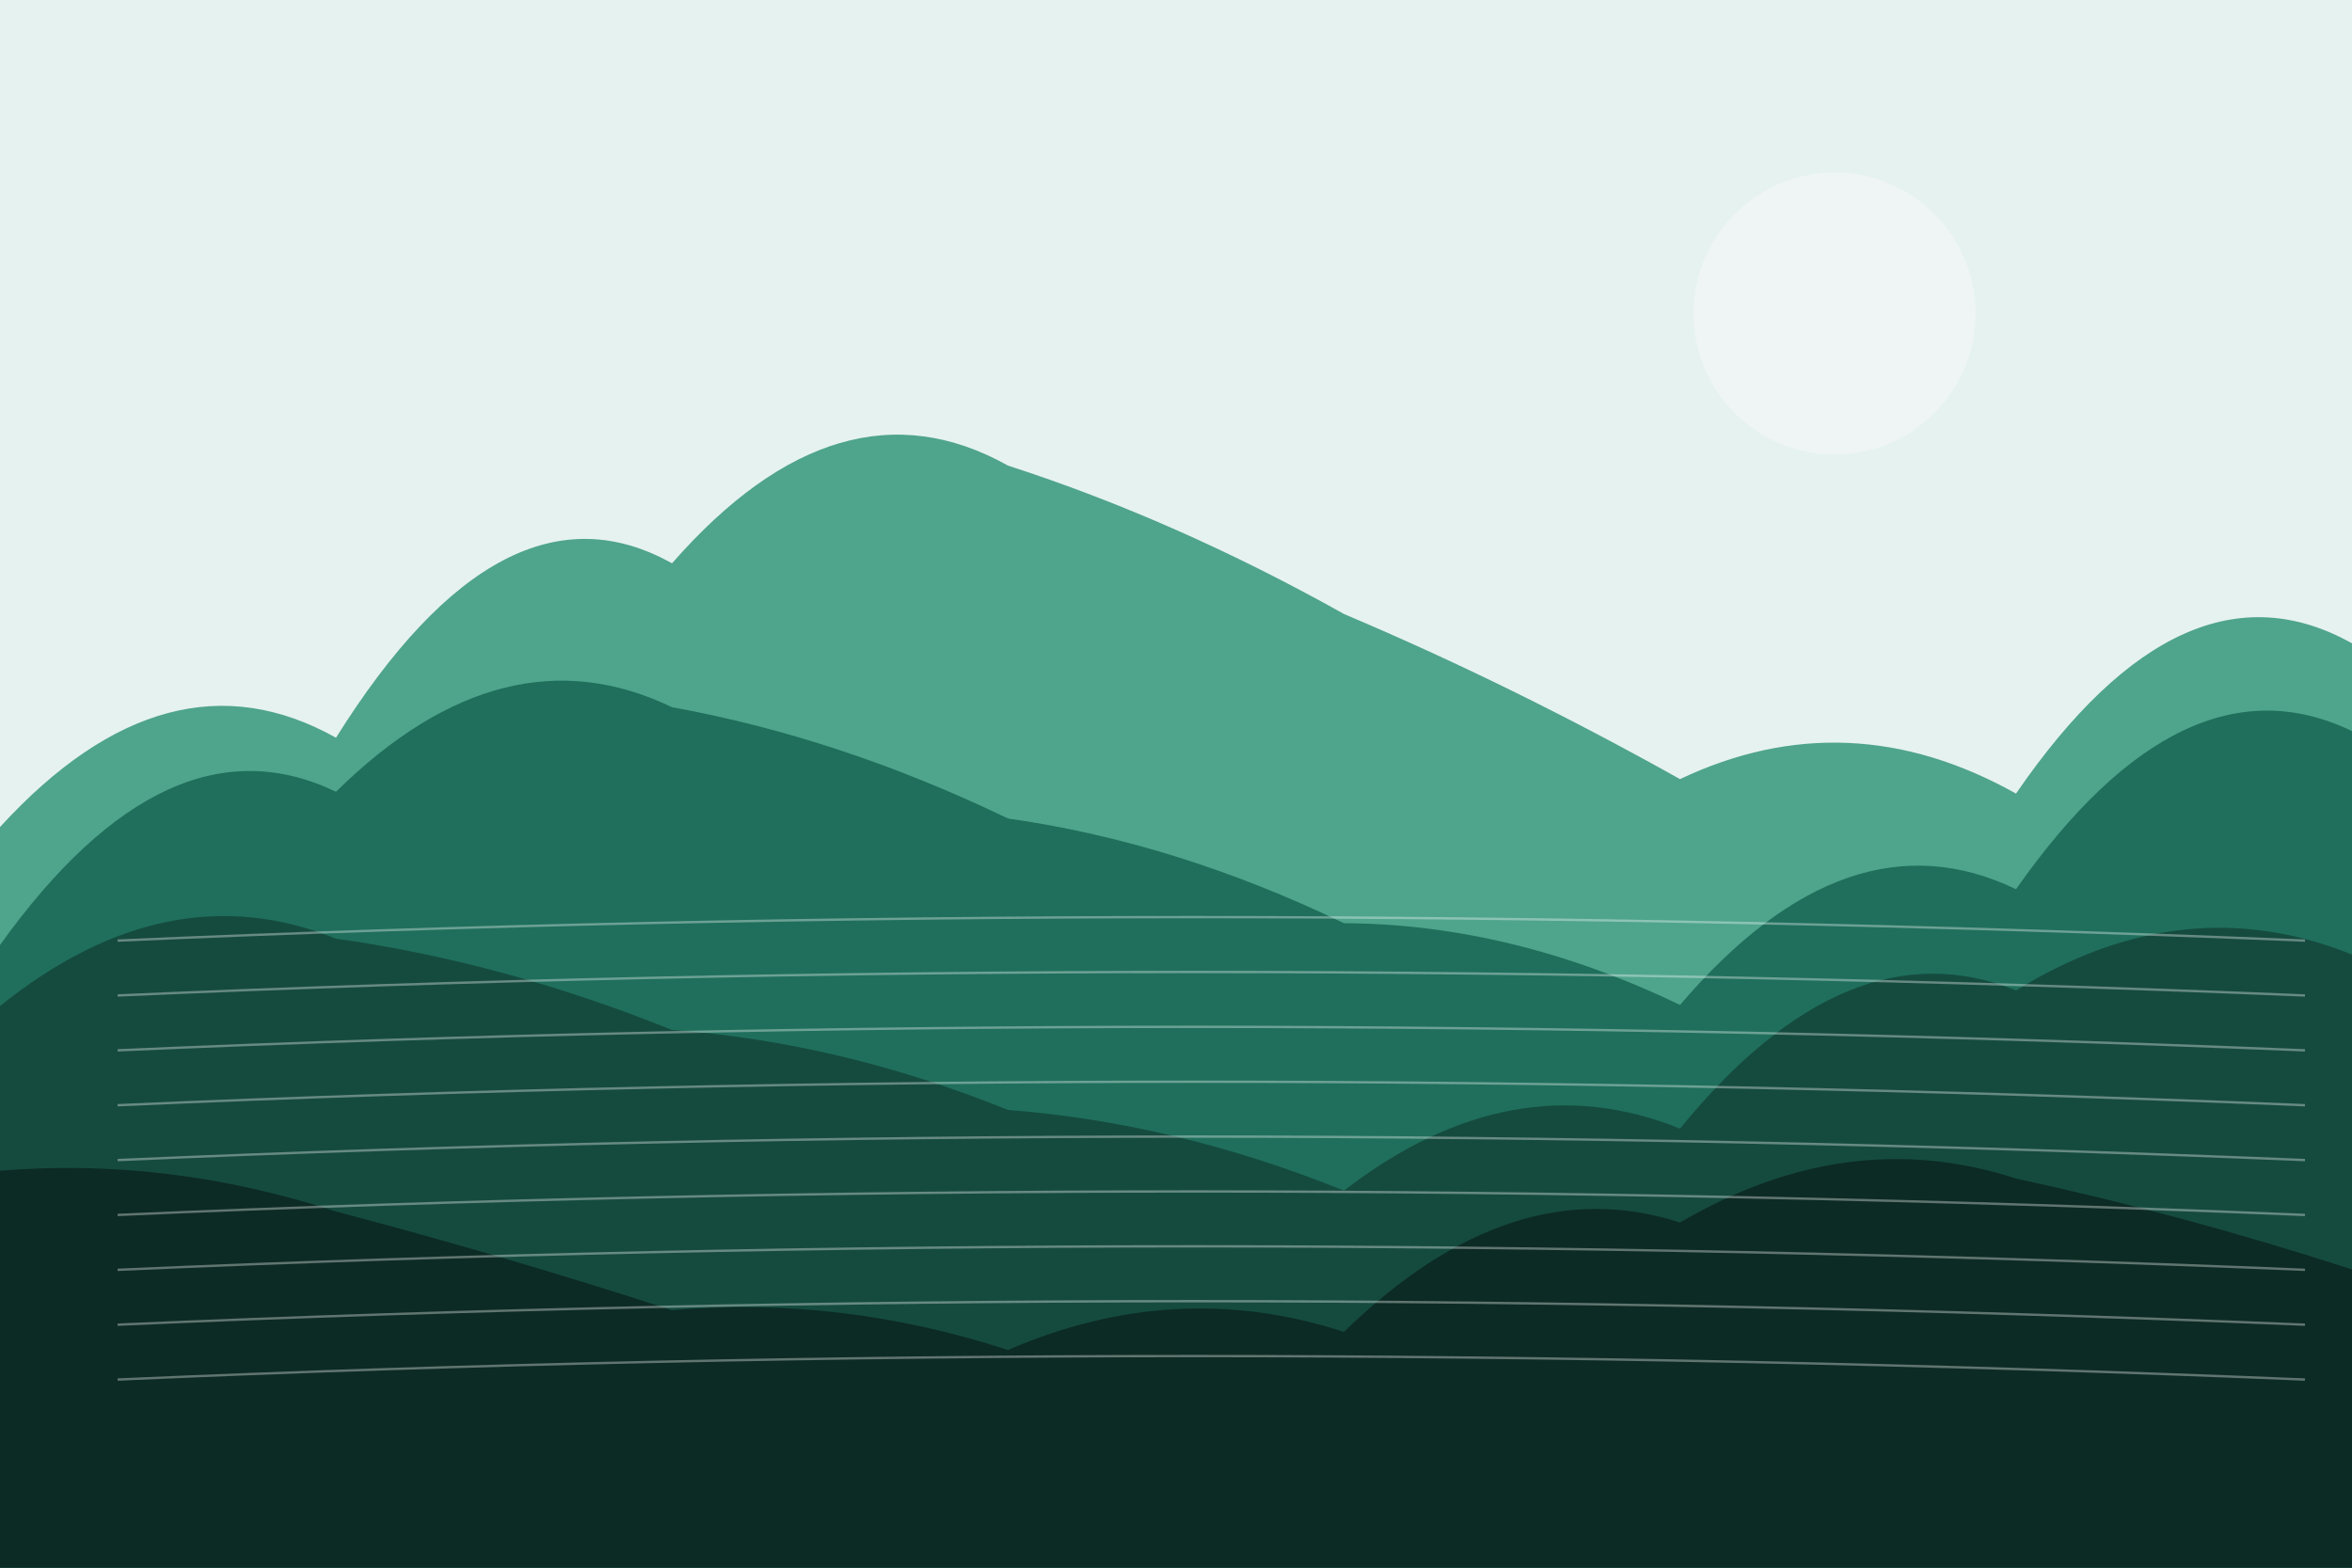
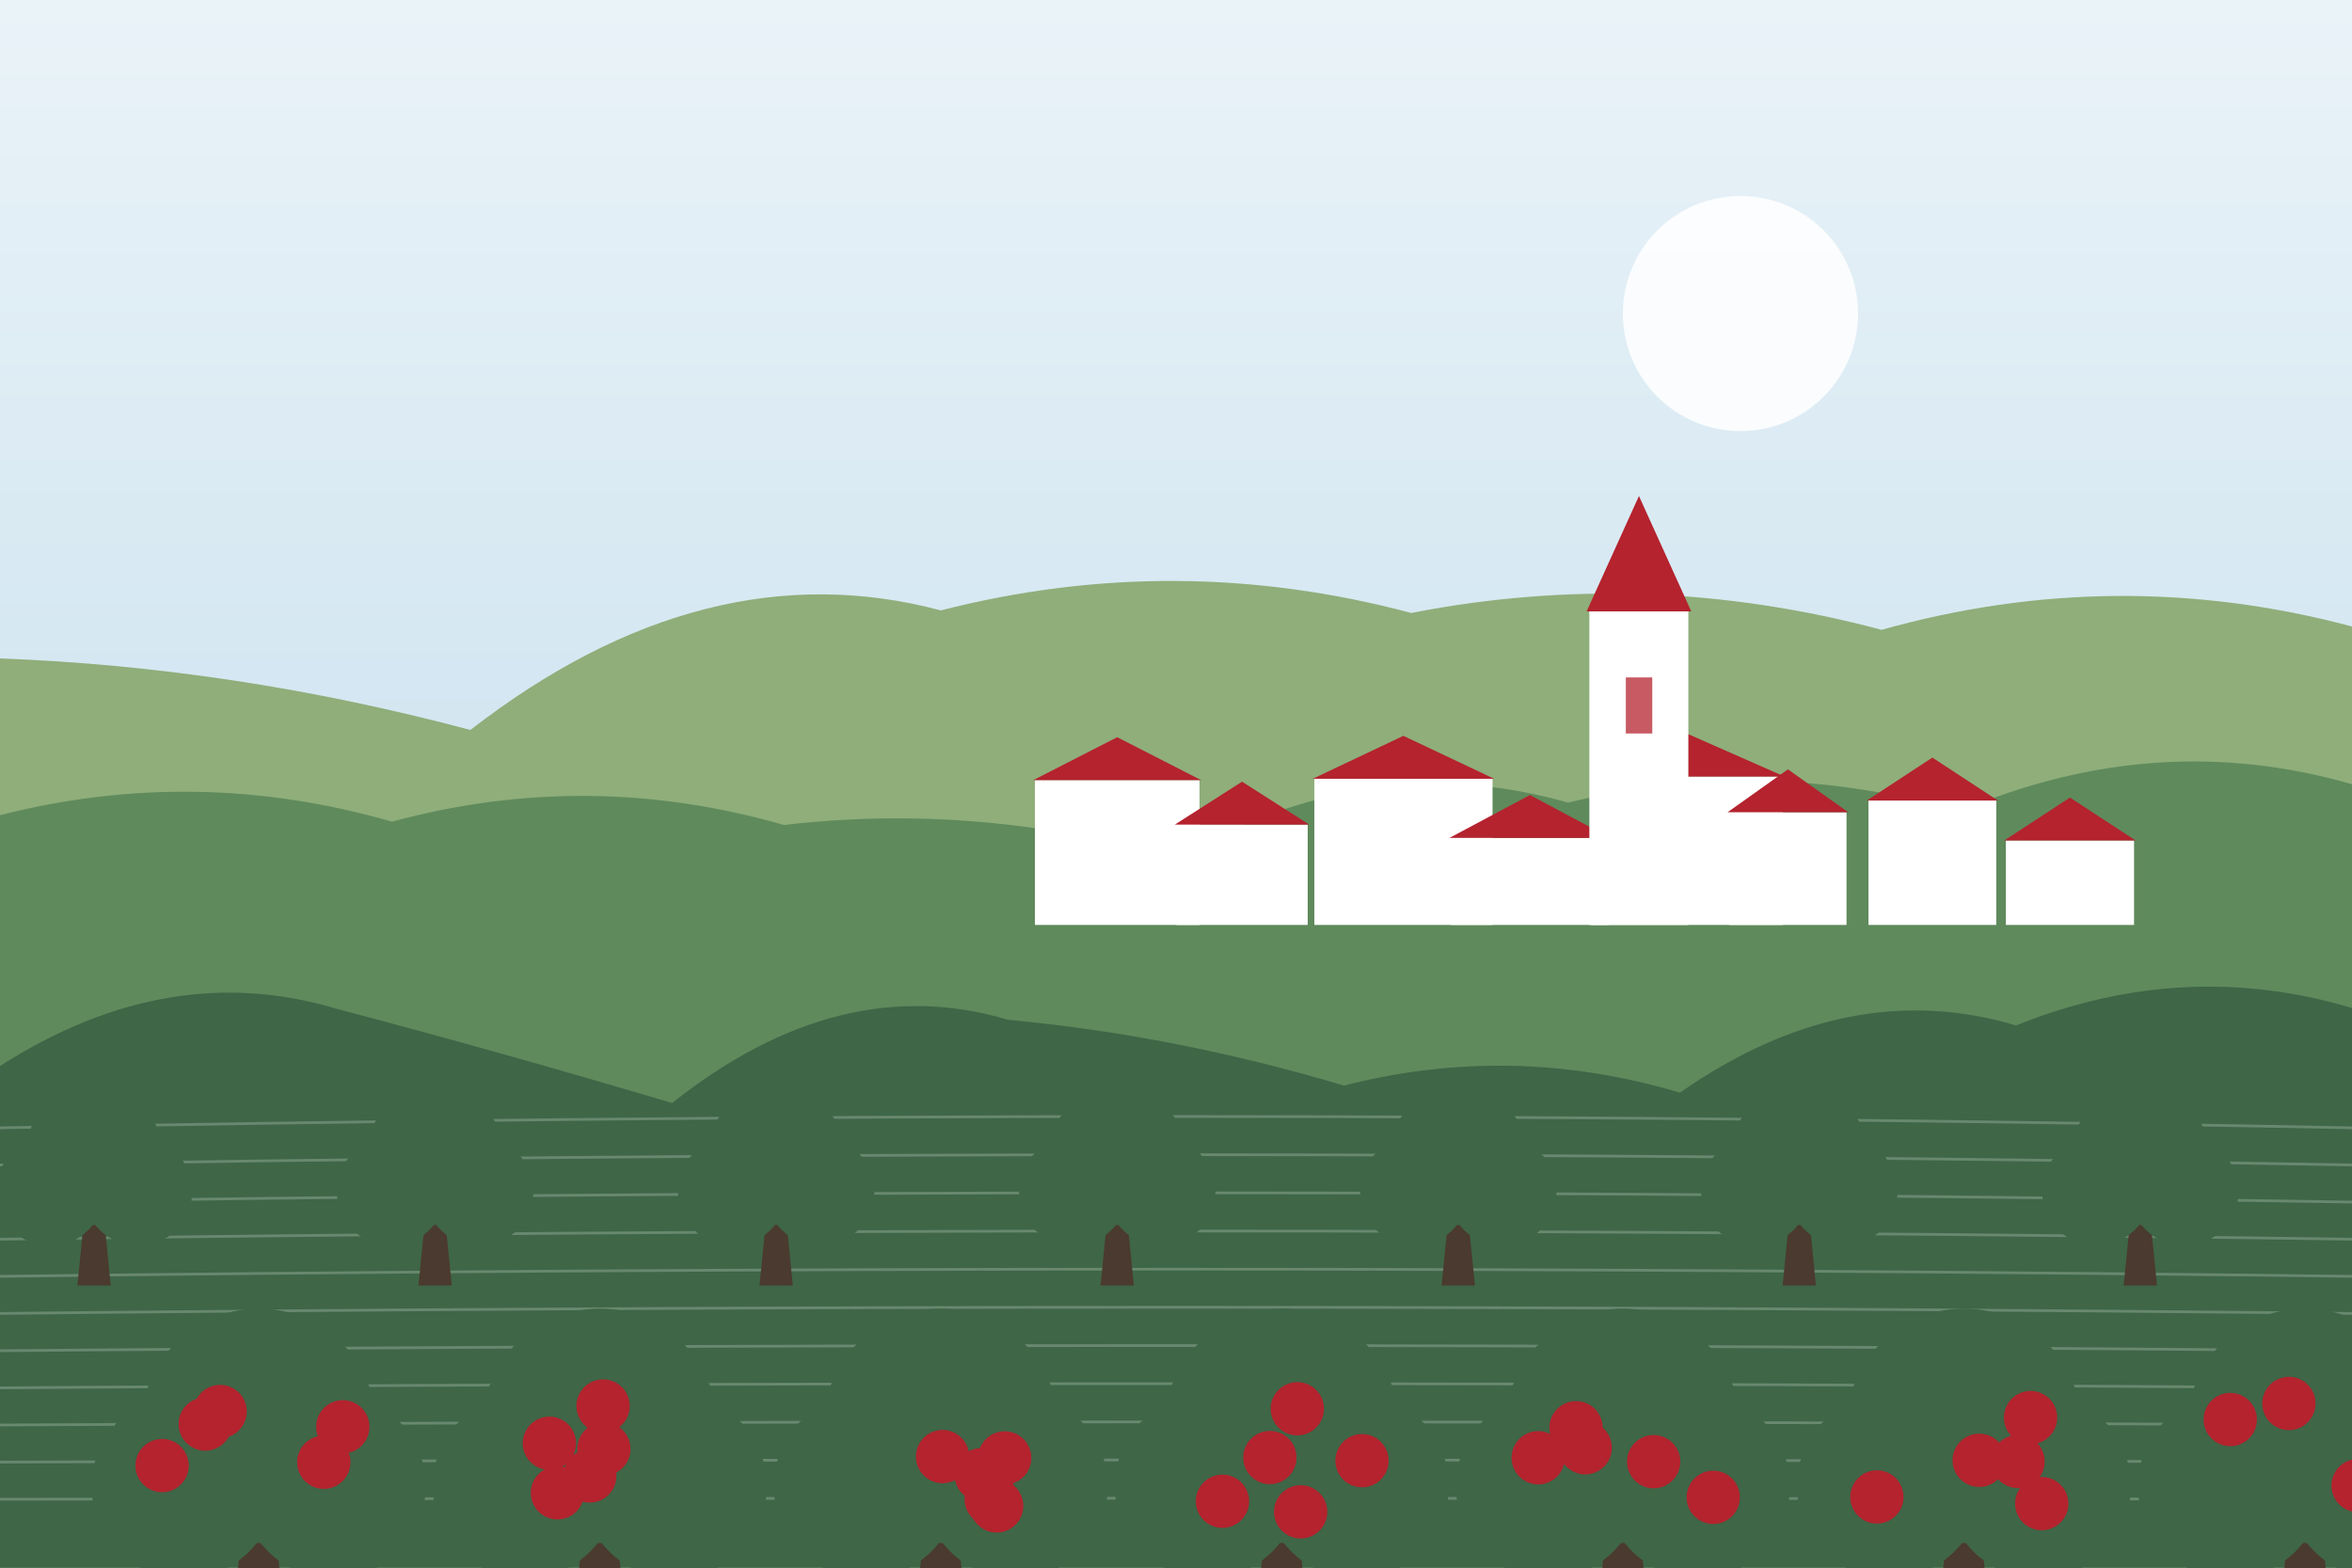
<svg xmlns="http://www.w3.org/2000/svg" viewBox="0 0 1200 800" width="1200" height="800" role="img">
-   <rect width="1200" height="800" fill="#E6F2EF" />
-   <circle cx="936" cy="160" r="72" fill="#F5F7F9" opacity="0.5" />
+   <defs>
+     <linearGradient id="ceu" x1="0" y1="0" x2="0" y2="1">
+       <stop offset="0%" stop-color="#EAF3F8" />
+       <stop offset="55%" stop-color="#CFE4F0" />
+       <stop offset="100%" stop-color="#A9CDE2" />
+     </linearGradient>
+   </defs>
+   <rect width="1200" height="800" fill="url(#ceu)" />
+   <circle cx="888" cy="160" r="60" fill="#FFFFFF" opacity="0.85" />
+   <path d="M0 800 L0 336 Q120 340.5 240 372.5 Q360 279.5 480 311.5 Q600 280.8 720 312.8 Q840 289.4 960 321.4 Q1080 287.7 1200 319.7 L1200 800 Z" fill="#8FAE7A" />
+   <path d="M0 800 L0 416 Q100 390.5 200 419.3 Q300 392.2 400 421 Q500 409.3 600 438.1 Q700 380.8 800 409.6 Q900 385.2 1000 414 Q1100 371.4 1200 400.2 L1200 800 Z" fill="#5F8A5C" />
  <g>
-     <path d="M0 800 L0 352 Q-85.714 374.039 0 422.039 Q85.714 328.466 171.429 376.466 Q257.143 239.469 342.857 287.469 Q428.571 189.6 514.286 237.6 Q600 265.328 685.714 313.328 Q771.429 349.587 857.143 397.587 Q942.857 356.963 1028.571 404.963 Q1114.286 280.296 1200 328.296 L1200 800 Z" fill="#4FA48C" />
-     <path d="M0 800 L0 456 Q-85.714 440.96 0 482.24 Q85.714 362.772 171.429 404.052 Q257.143 319.62 342.857 360.9 Q428.571 376.413 514.286 417.693 Q600 429.84 685.714 471.12 Q771.429 471.555 857.143 512.835 Q942.857 412.492 1028.571 453.772 Q1114.286 331.793 1200 373.073 L1200 800 Z" fill="#1F6F5C" />
-     <path d="M0 800 L0 560 Q-85.714 478.836 0 513.396 Q85.714 444.44 171.429 479 Q257.143 491.036 342.857 525.596 Q428.571 531.842 514.286 566.402 Q600 573.028 685.714 607.588 Q771.429 541.373 857.143 575.933 Q942.857 470.869 1028.571 505.429 Q1114.286 452.549 1200 487.109 L1200 800 Z" fill="#154B3F" />
-     <path d="M0 800 L0 664 Q-85.714 569.574 0 597.414 Q85.714 590.386 171.429 618.226 Q257.143 640.778 342.857 668.618 Q428.571 661.062 514.286 688.902 Q600 651.818 685.714 679.658 Q771.429 596.024 857.143 623.864 Q942.857 573.553 1028.571 601.393 Q1114.286 619.959 1200 647.799 L1200 800 Z" fill="#0C2B24" />
-     <path d="M60 480 Q600 456 1176 480" stroke="#FFFFFF" stroke-width="1.2" fill="none" opacity="0.35" />
-     <path d="M60 508 Q600 484 1176 508" stroke="#FFFFFF" stroke-width="1.2" fill="none" opacity="0.35" />
-     <path d="M60 536 Q600 512 1176 536" stroke="#FFFFFF" stroke-width="1.2" fill="none" opacity="0.35" />
-     <path d="M60 564 Q600 540 1176 564" stroke="#FFFFFF" stroke-width="1.2" fill="none" opacity="0.35" />
-     <path d="M60 592 Q600 568 1176 592" stroke="#FFFFFF" stroke-width="1.2" fill="none" opacity="0.35" />
-     <path d="M60 620 Q600 596 1176 620" stroke="#FFFFFF" stroke-width="1.2" fill="none" opacity="0.35" />
-     <path d="M60 648 Q600 624 1176 648" stroke="#FFFFFF" stroke-width="1.2" fill="none" opacity="0.35" />
-     <path d="M60 676 Q600 652 1176 676" stroke="#FFFFFF" stroke-width="1.2" fill="none" opacity="0.35" />
-     <path d="M60 704 Q600 680 1176 704" stroke="#FFFFFF" stroke-width="1.2" fill="none" opacity="0.35" />
+     <rect x="528" y="398.1" width="84" height="73.9" fill="#FFFFFF" />
+     <path d="M527.2 398.1 L570 376.2 L612.8 398.1 Z" fill="#B4232E" />
+     <rect x="600.2" y="420.8" width="67" height="51.2" fill="#FFFFFF" />
+     <path d="M599.4 420.8 L633.7 398.9 L668 420.8 Z" fill="#B4232E" />
+     <rect x="670.6" y="397.4" width="90.9" height="74.6" fill="#FFFFFF" />
+     <path d="M669.8 397.4 L716 375.5 L762.3 397.4 Z" fill="#B4232E" />
+     <rect x="740.3" y="427.6" width="80.5" height="44.4" fill="#FFFFFF" />
+     <path d="M739.5 427.6 L780.6 405.7 L821.6 427.6 Z" fill="#B4232E" />
+     <rect x="811.9" y="396.3" width="97.8" height="75.7" fill="#FFFFFF" />
+     <path d="M811.1 396.3 L860.8 374.4 L910.5 396.3 Z" fill="#B4232E" />
+     <rect x="882.2" y="414.5" width="59.9" height="57.5" fill="#FFFFFF" />
+     <path d="M881.4 414.5 L912.2 392.6 L943 414.5 Z" fill="#B4232E" />
+     <rect x="953.3" y="408.5" width="65.2" height="63.5" fill="#FFFFFF" />
+     <path d="M952.5 408.5 L985.9 386.6 L1019.3 408.5 Z" fill="#B4232E" />
+     <rect x="1023.4" y="428.9" width="65.4" height="43.1" fill="#FFFFFF" />
+     <path d="M1022.6 428.9 L1056.1 407 L1089.6 428.9 Z" fill="#B4232E" />
+     <rect x="810.9" y="312" width="50.5" height="160" fill="#FFFFFF" />
+     <path d="M809.5 312 L836.2 253.1 L862.9 312 Z" fill="#B4232E" />
+     <rect x="829.5 " y="345.7" width="13.5" height="28.6" fill="#B4232E" opacity="0.75" />
+   </g>
+   <path d="M0 800 L0 544 Q85.7 489.1 171.4 514.7 Q257.1 537.3 342.9 562.9 Q428.6 494.8 514.3 520.4 Q600 528.4 685.7 554 Q771.4 532 857.1 557.6 Q942.9 497.7 1028.6 523.3 Q1114.3 488.8 1200 514.4 L1200 800 Z" fill="#3E6647" />
+   <path d="M-24 576 Q600 563.5 1224 576" fill="none" stroke="#FFFFFF" stroke-width="1.4" opacity="0.22" />
+   <path d="M-24 594.9 Q600 583.6 1224 594.9" fill="none" stroke="#FFFFFF" stroke-width="1.4" opacity="0.22" />
+   <path d="M-24 613.8 Q600 603.6 1224 613.8" fill="none" stroke="#FFFFFF" stroke-width="1.4" opacity="0.22" />
+   <path d="M-24 632.7 Q600 623.7 1224 632.7" fill="none" stroke="#FFFFFF" stroke-width="1.4" opacity="0.22" />
+   <path d="M-24 651.6 Q600 643.7 1224 651.6" fill="none" stroke="#FFFFFF" stroke-width="1.4" opacity="0.22" />
+   <path d="M-24 670.5 Q600 663.7 1224 670.5" fill="none" stroke="#FFFFFF" stroke-width="1.4" opacity="0.22" />
+   <path d="M-24 689.5 Q600 683.8 1224 689.5" fill="none" stroke="#FFFFFF" stroke-width="1.4" opacity="0.22" />
+   <path d="M-24 708.4 Q600 703.8 1224 708.4" fill="none" stroke="#FFFFFF" stroke-width="1.4" opacity="0.22" />
+   <path d="M-24 727.3 Q600 723.9 1224 727.3" fill="none" stroke="#FFFFFF" stroke-width="1.4" opacity="0.22" />
+   <path d="M-24 746.2 Q600 743.9 1224 746.2" fill="none" stroke="#FFFFFF" stroke-width="1.4" opacity="0.22" />
+   <path d="M-24 765.1 Q600 764 1224 765.1" fill="none" stroke="#FFFFFF" stroke-width="1.4" opacity="0.22" />
+   <g>
+     <path d="M39.5 656 L43.2 618.7 L52.8 618.7 L56.5 656 Z" fill="#4B3A2F" />
+     <circle cx="25.6" cy="608" r="27.7" fill="#3E6647" />
+     <circle cx="48" cy="589.9" r="35.2" fill="#3E6647" />
+     <circle cx="70.4" cy="608" r="27.7" fill="#3E6647" />
+   </g>
+   <g>
+     <path d="M213.5 656 L217.2 618.7 L226.8 618.7 L230.5 656 Z" fill="#4B3A2F" />
+     <circle cx="199.6" cy="608" r="27.7" fill="#3E6647" />
+     <circle cx="222" cy="589.9" r="35.2" fill="#3E6647" />
+     <circle cx="244.4" cy="608" r="27.7" fill="#3E6647" />
+   </g>
+   <g>
+     <path d="M387.5 656 L391.2 618.7 L400.8 618.7 L404.5 656 Z" fill="#4B3A2F" />
+     <circle cx="373.6" cy="608" r="27.7" fill="#3E6647" />
+     <circle cx="396" cy="589.9" r="35.2" fill="#3E6647" />
+     <circle cx="418.4" cy="608" r="27.7" fill="#3E6647" />
+   </g>
+   <g>
+     <path d="M561.5 656 L565.2 618.7 L574.8 618.7 L578.5 656 Z" fill="#4B3A2F" />
+     <circle cx="547.6" cy="608" r="27.7" fill="#3E6647" />
+     <circle cx="570" cy="589.9" r="35.2" fill="#3E6647" />
+     <circle cx="592.4" cy="608" r="27.7" fill="#3E6647" />
+   </g>
+   <g>
+     <path d="M735.5 656 L739.2 618.7 L748.8 618.7 L752.5 656 Z" fill="#4B3A2F" />
+     <circle cx="721.6" cy="608" r="27.7" fill="#3E6647" />
+     <circle cx="744" cy="589.9" r="35.2" fill="#3E6647" />
+     <circle cx="766.4" cy="608" r="27.7" fill="#3E6647" />
+   </g>
+   <g>
+     <path d="M909.5 656 L913.2 618.7 L922.8 618.7 L926.5 656 Z" fill="#4B3A2F" />
+     <circle cx="895.6" cy="608" r="27.7" fill="#3E6647" />
+     <circle cx="918" cy="589.9" r="35.2" fill="#3E6647" />
+     <circle cx="940.4" cy="608" r="27.7" fill="#3E6647" />
+   </g>
+   <g>
+     <path d="M1083.5 656 L1087.2 618.7 L1096.8 618.7 L1100.5 656 Z" fill="#4B3A2F" />
+     <circle cx="1069.6" cy="608" r="27.7" fill="#3E6647" />
+     <circle cx="1092" cy="589.9" r="35.2" fill="#3E6647" />
+     <circle cx="1114.4" cy="608" r="27.7" fill="#3E6647" />
+   </g>
+   <g>
+     <path d="M117.5 840 L123.8 776.5 L140.2 776.5 L146.5 840 Z" fill="#4B3A2F" />
+     <circle cx="93.9" cy="758.4" r="47.1" fill="#3E6647" />
+     <circle cx="132" cy="727.6" r="59.8" fill="#3E6647" />
+     <circle cx="170.1" cy="758.4" r="47.1" fill="#3E6647" />
+     <circle cx="174.9" cy="728.1" r="13.6" fill="#B4232E" />
+     <circle cx="165.2" cy="746.2" r="13.6" fill="#B4232E" />
+     <circle cx="112.3" cy="720.3" r="13.6" fill="#B4232E" />
+     <circle cx="104.7" cy="726.7" r="13.6" fill="#B4232E" />
+     <circle cx="82.7" cy="747.9" r="13.6" fill="#B4232E" />
+   </g>
+   <g>
+     <path d="M291.5 840 L297.8 776.5 L314.2 776.5 L320.5 840 Z" fill="#4B3A2F" />
+     <circle cx="267.9" cy="758.4" r="47.1" fill="#3E6647" />
+     <circle cx="306" cy="727.6" r="59.8" fill="#3E6647" />
+     <circle cx="344.1" cy="758.4" r="47.1" fill="#3E6647" />
+     <circle cx="300.9" cy="753.2" r="13.6" fill="#B4232E" />
+     <circle cx="284.4" cy="761.8" r="13.6" fill="#B4232E" />
+     <circle cx="280.3" cy="736.5" r="13.6" fill="#B4232E" />
+     <circle cx="308.1" cy="739.4" r="13.6" fill="#B4232E" />
+     <circle cx="307.7" cy="717.5" r="13.6" fill="#B4232E" />
+   </g>
+   <g>
+     <path d="M465.5 840 L471.8 776.5 L488.2 776.5 L494.5 840 Z" fill="#4B3A2F" />
+     <circle cx="441.9" cy="758.4" r="47.1" fill="#3E6647" />
+     <circle cx="480" cy="727.6" r="59.8" fill="#3E6647" />
+     <circle cx="518.1" cy="758.4" r="47.1" fill="#3E6647" />
+     <circle cx="500.6" cy="752.6" r="13.6" fill="#B4232E" />
+     <circle cx="512.6" cy="744" r="13.6" fill="#B4232E" />
+     <circle cx="508.5" cy="768.5" r="13.6" fill="#B4232E" />
+     <circle cx="480.9" cy="743.3" r="13.6" fill="#B4232E" />
+     <circle cx="505.7" cy="765" r="13.6" fill="#B4232E" />
+   </g>
+   <g>
+     <path d="M639.5 840 L645.8 776.5 L662.2 776.5 L668.5 840 Z" fill="#4B3A2F" />
+     <circle cx="615.9" cy="758.4" r="47.1" fill="#3E6647" />
+     <circle cx="654" cy="727.6" r="59.8" fill="#3E6647" />
+     <circle cx="692.1" cy="758.4" r="47.1" fill="#3E6647" />
+     <circle cx="647.9" cy="743.8" r="13.6" fill="#B4232E" />
+     <circle cx="661.9" cy="718.9" r="13.6" fill="#B4232E" />
+     <circle cx="663.6" cy="771.5" r="13.6" fill="#B4232E" />
+     <circle cx="623.7" cy="766.1" r="13.6" fill="#B4232E" />
+     <circle cx="694.9" cy="745.4" r="13.6" fill="#B4232E" />
+   </g>
+   <g>
+     <path d="M813.5 840 L819.8 776.5 L836.2 776.5 L842.5 840 Z" fill="#4B3A2F" />
+     <circle cx="789.9" cy="758.4" r="47.1" fill="#3E6647" />
+     <circle cx="828" cy="727.6" r="59.8" fill="#3E6647" />
+     <circle cx="866.1" cy="758.4" r="47.1" fill="#3E6647" />
+     <circle cx="808.8" cy="738.8" r="13.6" fill="#B4232E" />
+     <circle cx="784.8" cy="743.9" r="13.6" fill="#B4232E" />
+     <circle cx="843.7" cy="745.9" r="13.6" fill="#B4232E" />
+     <circle cx="804.1" cy="728.6" r="13.6" fill="#B4232E" />
+     <circle cx="874.1" cy="764.1" r="13.6" fill="#B4232E" />
+   </g>
+   <g>
+     <path d="M987.5 840 L993.8 776.5 L1010.2 776.5 L1016.5 840 Z" fill="#4B3A2F" />
+     <circle cx="963.9" cy="758.4" r="47.1" fill="#3E6647" />
+     <circle cx="1002" cy="727.6" r="59.8" fill="#3E6647" />
+     <circle cx="1040.1" cy="758.4" r="47.1" fill="#3E6647" />
+     <circle cx="957.6" cy="763.9" r="13.6" fill="#B4232E" />
+     <circle cx="1029.6" cy="745.8" r="13.6" fill="#B4232E" />
+     <circle cx="1036" cy="723.4" r="13.6" fill="#B4232E" />
+     <circle cx="1041.7" cy="767.3" r="13.6" fill="#B4232E" />
+     <circle cx="1009.8" cy="745.2" r="13.6" fill="#B4232E" />
+   </g>
+   <g>
+     <path d="M1161.5 840 L1167.8 776.5 L1184.2 776.5 L1190.5 840 Z" fill="#4B3A2F" />
+     <circle cx="1137.9" cy="758.4" r="47.1" fill="#3E6647" />
+     <circle cx="1176" cy="727.6" r="59.8" fill="#3E6647" />
+     <circle cx="1214.1" cy="758.4" r="47.1" fill="#3E6647" />
+     <circle cx="1137.9" cy="724.4" r="13.6" fill="#B4232E" />
+     <circle cx="1203.1" cy="758.1" r="13.6" fill="#B4232E" />
+     <circle cx="1167.8" cy="716.2" r="13.6" fill="#B4232E" />
+     <circle cx="1215.4" cy="755.1" r="13.6" fill="#B4232E" />
+     <circle cx="1217.7" cy="768.7" r="13.6" fill="#B4232E" />
  </g>
</svg>
